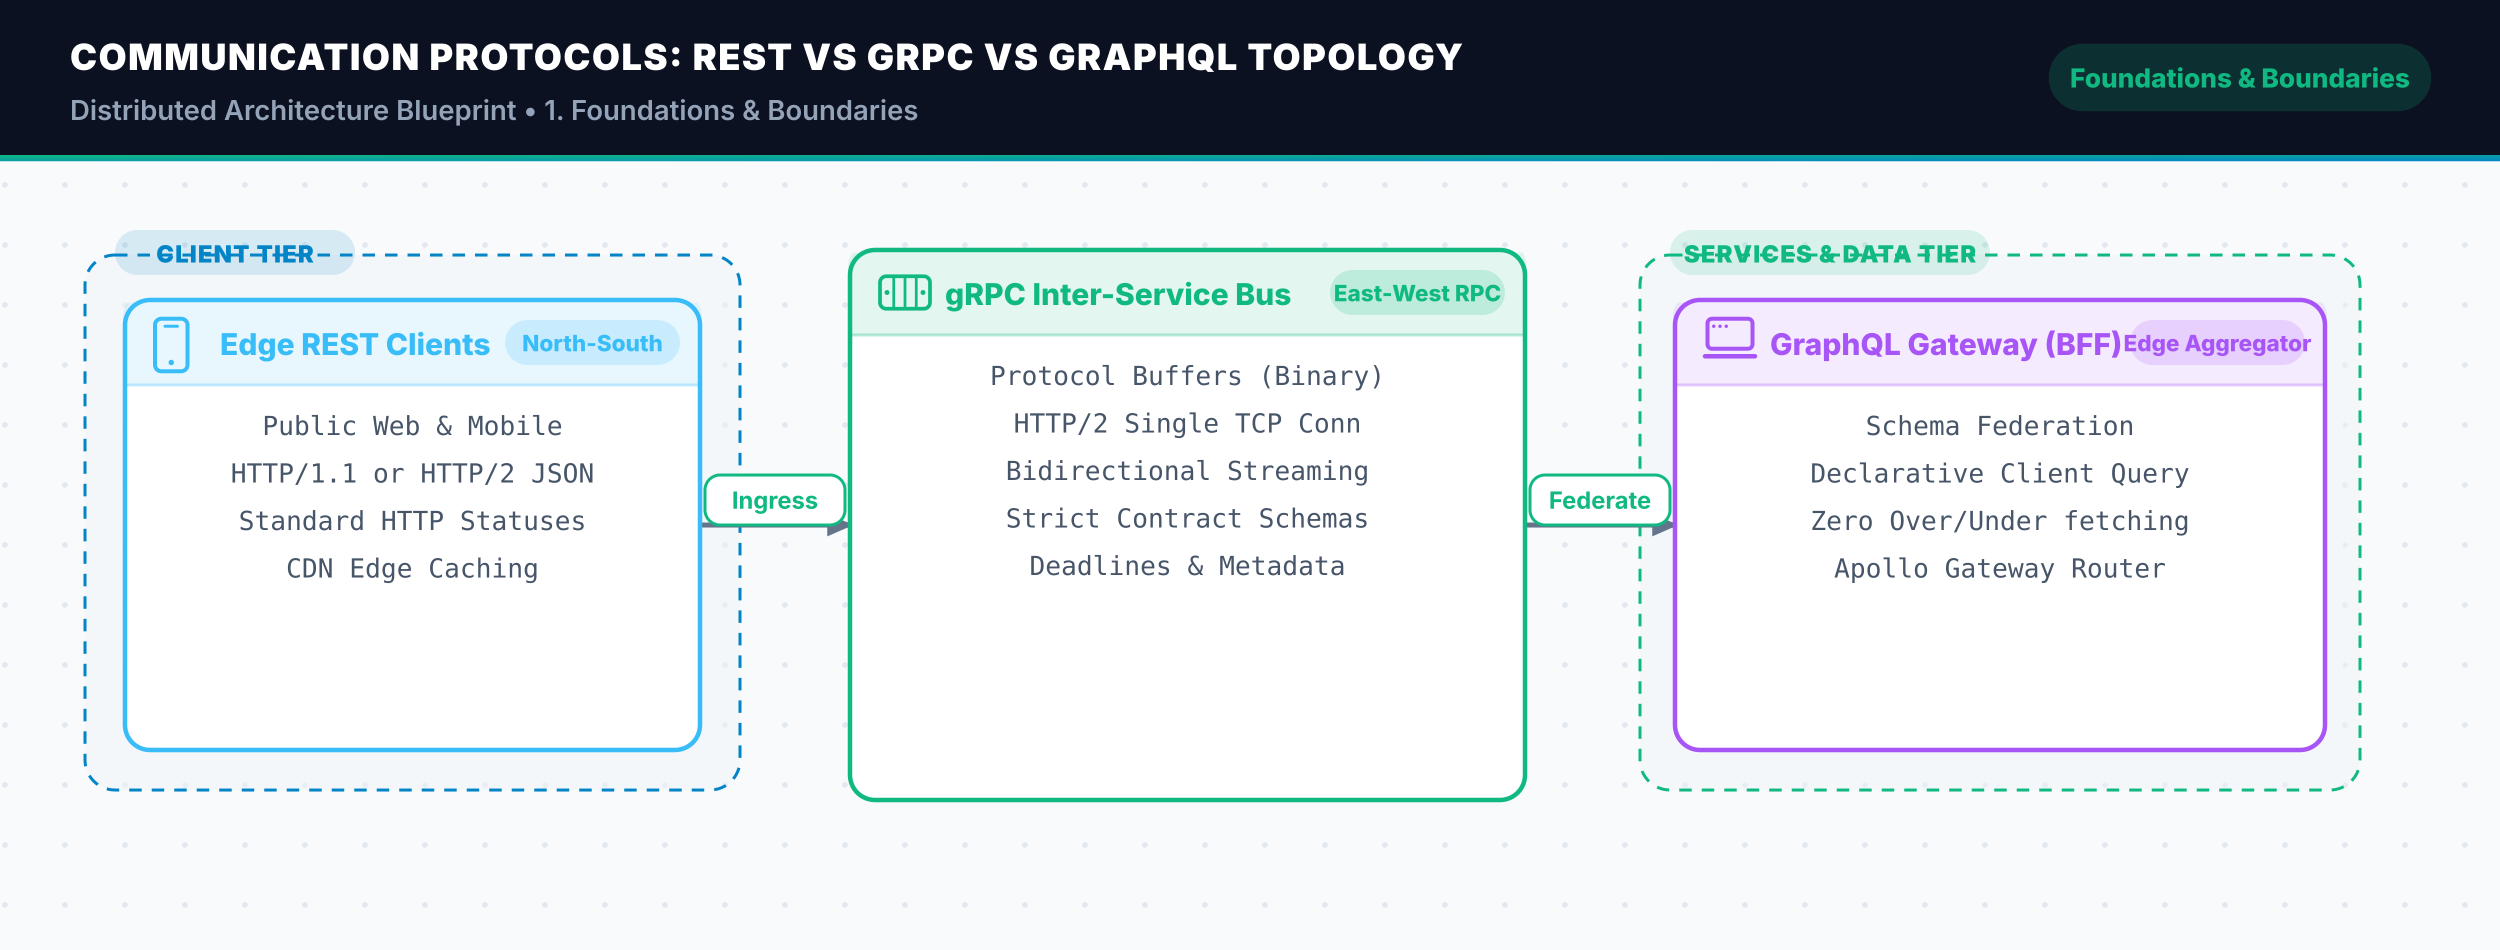
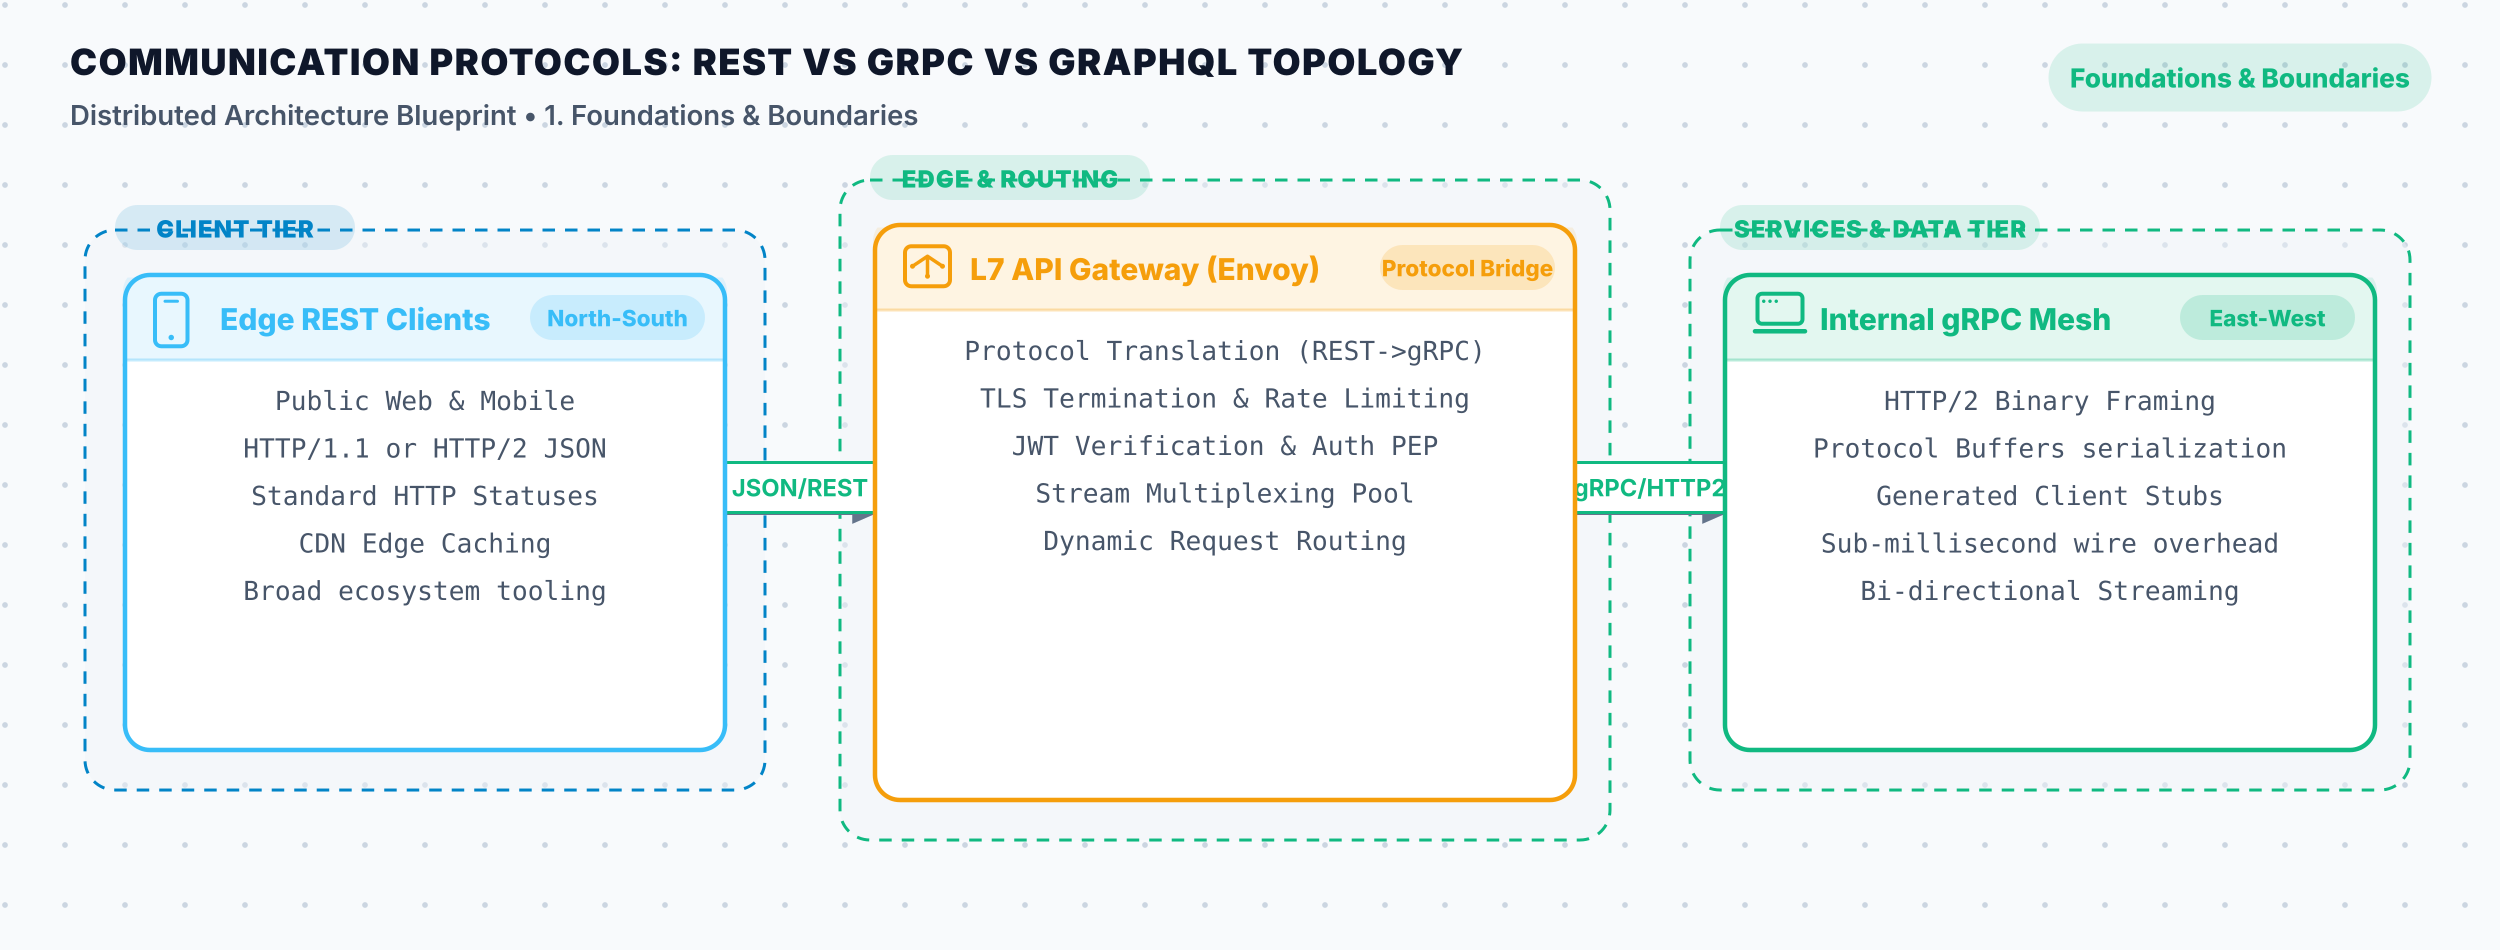
<svg xmlns="http://www.w3.org/2000/svg" viewBox="0 0 1000 380" width="1000" height="380">
  <defs>
    <style>
      .bg { fill: #f8fafc; }
-       .grid-dot { fill: #e2e8f0; }
-       .header-bg { fill: #0b1120; }
-       .header-title { fill: #ffffff; }
-       .header-sub { fill: #94a3b8; }
+       .grid-dot { fill: #cbd5e1; }
+       .header-title { fill: #0f172a; }
+       .header-sub { fill: #475569; }
      .card-bg { fill: #ffffff; }
      .text-muted { fill: #475569; }
      .arrow-line { stroke: #64748b; stroke-width: 2; fill: none; stroke-linecap: round; stroke-linejoin: round; }
      .arrow-dash { stroke: #94a3b8; stroke-width: 2; stroke-dasharray: 5,4; fill: none; stroke-linecap: round; }
      .arrow-head { fill: #64748b; }
      .pill-bg { fill: #ffffff; }
      .tier-bg { fill: rgba(241, 245, 249, 0.45); }

      @media (prefers-color-scheme: dark) {
        .bg { fill: #070b14; }
        .grid-dot { fill: #1e293b; }
-         .header-bg { fill: #030712; }
+         .header-title { fill: #f8fafc; }
+         .header-sub { fill: #94a3b8; }
        .card-bg { fill: #0f172a; }
        .text-muted { fill: #94a3b8; }
        .arrow-line { stroke: #94a3b8; }
        .arrow-dash { stroke: #64748b; }
        .arrow-head { fill: #94a3b8; }
        .pill-bg { fill: #0f172a; }
        .tier-bg { fill: rgba(15, 23, 42, 0.35); }
      }
    </style>
    <pattern id="grid" width="24" height="24" patternUnits="userSpaceOnUse">
      <circle cx="2" cy="2" r="1.15" class="grid-dot" />
    </pattern>
    <linearGradient id="headerGrad" x1="0%" y1="0%" x2="100%" y2="100%">
      <stop offset="0%" stop-color="#10b981" />
      <stop offset="100%" stop-color="#0284c7" />
    </linearGradient>
    <marker id="arrow" viewBox="0 0 10 10" refX="7" refY="5" markerWidth="6.5" markerHeight="6.5" orient="auto-start-reverse">
      <path d="M 0 1.5 L 8 5 L 0 8.5 z" class="arrow-head" />
    </marker>
  </defs>
  <rect width="1000" height="380" class="bg" />
  <rect width="1000" height="380" fill="url(#grid)" />
-   <rect x="0" y="0" width="1000" height="64" class="header-bg" />
-   <rect x="0" y="62" width="1000" height="2.5" fill="url(#headerGrad)" />
-   <text x="28" y="28" font-family="-apple-system, BlinkMacSystemFont, sans-serif" font-size="14.5" font-weight="900" class="header-title" letter-spacing="0.04em">COMMUNICATION PROTOCOLS: REST VS GRPC VS GRAPHQL TOPOLOGY</text>
-   <text x="28" y="48" font-family="-apple-system, BlinkMacSystemFont, sans-serif" font-size="11" font-weight="600" class="header-sub">Distributed Architecture Blueprint • 1. Foundations &amp; Boundaries</text>
-   <rect x="820" y="18" width="152" height="26" rx="13" fill="#10b981" opacity="0.18" stroke="#10b981" stroke-width="1" />
+   <text x="28" y="30" font-family="-apple-system, BlinkMacSystemFont, sans-serif" font-size="14.5" font-weight="900" class="header-title" letter-spacing="0.04em">COMMUNICATION PROTOCOLS: REST VS GRPC VS GRAPHQL TOPOLOGY</text>
+   <text x="28" y="50" font-family="-apple-system, BlinkMacSystemFont, sans-serif" font-size="11" font-weight="600" class="header-sub">Distributed Architecture Blueprint • 1. Foundations &amp; Boundaries</text>
+   <rect x="820" y="18" width="152" height="26" rx="13" fill="#10b981" opacity="0.14" stroke="#10b981" stroke-width="1.2" />
  <text x="896" y="35" text-anchor="middle" font-family="-apple-system, BlinkMacSystemFont, sans-serif" font-size="10.5" font-weight="800" fill="#10b981">Foundations &amp; Boundaries</text>
  <g class="tier-group">
-     <rect x="34" y="102" width="262" height="214" rx="12" class="tier-bg" stroke="#0284c7" stroke-width="1.2" stroke-dasharray="5,4" />
-     <rect x="46" y="92" width="96" height="18" rx="9" fill="#0284c7" opacity="0.14" />
-     <text x="94" y="105" text-anchor="middle" font-family="-apple-system, BlinkMacSystemFont, sans-serif" font-size="9.5" font-weight="850" fill="#0284c7" letter-spacing="0.05em">CLIENT TIER</text>
+     <rect x="34" y="92" width="272" height="224" rx="12" class="tier-bg" stroke="#0284c7" stroke-width="1.2" stroke-dasharray="5,4" />
+     <rect x="46" y="82" width="96" height="18" rx="9" fill="#0284c7" opacity="0.14" />
+     <text x="94" y="95" text-anchor="middle" font-family="-apple-system, BlinkMacSystemFont, sans-serif" font-size="9.5" font-weight="850" fill="#0284c7" letter-spacing="0.05em">CLIENT TIER</text>
  </g>
  <g class="tier-group">
-     <rect x="656" y="102" width="288" height="214" rx="12" class="tier-bg" stroke="#10b981" stroke-width="1.2" stroke-dasharray="5,4" />
-     <rect x="668" y="92" width="128" height="18" rx="9" fill="#10b981" opacity="0.14" />
-     <text x="732" y="105" text-anchor="middle" font-family="-apple-system, BlinkMacSystemFont, sans-serif" font-size="9.5" font-weight="850" fill="#10b981" letter-spacing="0.05em">SERVICES &amp; DATA TIER</text>
+     <rect x="336" y="72" width="308" height="264" rx="12" class="tier-bg" stroke="#10b981" stroke-width="1.2" stroke-dasharray="5,4" />
+     <rect x="348" y="62" width="112" height="18" rx="9" fill="#10b981" opacity="0.14" />
+     <text x="404" y="75" text-anchor="middle" font-family="-apple-system, BlinkMacSystemFont, sans-serif" font-size="9.5" font-weight="850" fill="#10b981" letter-spacing="0.05em">EDGE &amp; ROUTING</text>
+   </g>
+   <g class="tier-group">
+     <rect x="676" y="92" width="288" height="224" rx="12" class="tier-bg" stroke="#10b981" stroke-width="1.2" stroke-dasharray="5,4" />
+     <rect x="688" y="82" width="128" height="18" rx="9" fill="#10b981" opacity="0.14" />
+     <text x="752" y="95" text-anchor="middle" font-family="-apple-system, BlinkMacSystemFont, sans-serif" font-size="9.5" font-weight="850" fill="#10b981" letter-spacing="0.05em">SERVICES &amp; DATA TIER</text>
  </g>
  <g id="conn-0">
-     <path d="M 280 210 L 340 210" class="arrow-line" stroke="#10b981" marker-end="url(#arrow)" />
-     <rect x="282" y="190" width="56" height="20" rx="6" class="pill-bg" stroke="#10b981" stroke-width="1.2" />
-     <text x="310" y="203.5" text-anchor="middle" font-family="-apple-system, BlinkMacSystemFont, sans-serif" font-size="9.5" font-weight="750" fill="#10b981">Ingress</text>
+     <path d="M 290 205 L 350 205" class="arrow-line" stroke="#10b981" marker-end="url(#arrow)" />
+     <rect x="280.4" y="185" width="79.2" height="20" rx="6" class="pill-bg" stroke="#10b981" stroke-width="1.2" />
+     <text x="320" y="198.5" text-anchor="middle" font-family="-apple-system, BlinkMacSystemFont, sans-serif" font-size="9.5" font-weight="750" fill="#10b981">JSON/REST</text>
  </g>
  <g id="conn-1">
-     <path d="M 610 210 L 670 210" class="arrow-line" stroke="#10b981" marker-end="url(#arrow)" />
-     <rect x="612" y="190" width="56" height="20" rx="6" class="pill-bg" stroke="#10b981" stroke-width="1.2" />
-     <text x="640" y="203.5" text-anchor="middle" font-family="-apple-system, BlinkMacSystemFont, sans-serif" font-size="9.5" font-weight="750" fill="#10b981">Federate</text>
+     <path d="M 630 205 L 690 205" class="arrow-line" stroke="#10b981" marker-end="url(#arrow)" />
+     <rect x="617" y="185" width="86" height="20" rx="6" class="pill-bg" stroke="#10b981" stroke-width="1.2" />
+     <text x="660" y="198.5" text-anchor="middle" font-family="-apple-system, BlinkMacSystemFont, sans-serif" font-size="9.5" font-weight="750" fill="#10b981">gRPC/HTTP2</text>
  </g>
  <g id="node-0" class="node-card">
-     <rect x="50" y="120" width="230" height="180" rx="10" class="card-bg" stroke="#38bdf8" stroke-width="1.8" />
-     <path d="M 51 121 L 279 121 A 9 9 0 0 1 280 130 L 280 154 L 50 154 L 50 130 A 9 9 0 0 1 51 121 Z" fill="#38bdf8" opacity="0.12" />
-     <line x1="50" y1="154" x2="280" y2="154" stroke="#38bdf8" stroke-width="1.2" opacity="0.3" />
-     <g transform="translate(62, 127.5)">
+     <rect x="50" y="110" width="240" height="190" rx="10" class="card-bg" stroke="#38bdf8" stroke-width="1.8" />
+     <path d="M 51 111 L 289 111 A 9 9 0 0 1 290 120 L 290 144 L 50 144 L 50 120 A 9 9 0 0 1 51 111 Z" fill="#38bdf8" opacity="0.12" />
+     <line x1="50" y1="144" x2="290" y2="144" stroke="#38bdf8" stroke-width="1.2" opacity="0.3" />
+     <g transform="translate(62, 117.5)">
      <rect x="0" y="0" width="13" height="21" rx="2.5" fill="none" stroke="#38bdf8" stroke-width="1.6" />
      <line x1="4" y1="3" x2="9" y2="3" stroke="#38bdf8" stroke-width="1.2" stroke-linecap="round" />
      <circle cx="6.5" cy="17.5" r="1.1" fill="#38bdf8" />
    </g>
-     <text x="88" y="142" font-family="-apple-system, BlinkMacSystemFont, sans-serif" font-size="12" font-weight="800" fill="#38bdf8">Edge REST Clients</text>
-     <rect x="202" y="128" width="70" height="18" rx="9" fill="#38bdf8" opacity="0.18" />
-     <text x="237" y="140.5" text-anchor="middle" font-family="-apple-system, BlinkMacSystemFont, sans-serif" font-size="9" font-weight="800" fill="#38bdf8">North-South</text>
-     <text x="165" y="174" text-anchor="middle" font-family="ui-monospace, SFMono-Regular, Menlo, Monaco, Consolas, monospace" font-size="10.5" class="text-muted">Public Web &amp; Mobile</text>
-     <text x="165" y="193" text-anchor="middle" font-family="ui-monospace, SFMono-Regular, Menlo, Monaco, Consolas, monospace" font-size="10.5" class="text-muted">HTTP/1.1 or HTTP/2 JSON</text>
-     <text x="165" y="212" text-anchor="middle" font-family="ui-monospace, SFMono-Regular, Menlo, Monaco, Consolas, monospace" font-size="10.5" class="text-muted">Standard HTTP Statuses</text>
-     <text x="165" y="231" text-anchor="middle" font-family="ui-monospace, SFMono-Regular, Menlo, Monaco, Consolas, monospace" font-size="10.5" class="text-muted">CDN Edge Caching</text>
+     <text x="88" y="132" font-family="-apple-system, BlinkMacSystemFont, sans-serif" font-size="12" font-weight="800" fill="#38bdf8">Edge REST Clients</text>
+     <rect x="212" y="118" width="70" height="18" rx="9" fill="#38bdf8" opacity="0.18" />
+     <text x="247" y="130.5" text-anchor="middle" font-family="-apple-system, BlinkMacSystemFont, sans-serif" font-size="9" font-weight="800" fill="#38bdf8">North-South</text>
+     <text x="170" y="164" text-anchor="middle" font-family="ui-monospace, SFMono-Regular, Menlo, Monaco, Consolas, monospace" font-size="10.5" class="text-muted">Public Web &amp; Mobile</text>
+     <text x="170" y="183" text-anchor="middle" font-family="ui-monospace, SFMono-Regular, Menlo, Monaco, Consolas, monospace" font-size="10.5" class="text-muted">HTTP/1.1 or HTTP/2 JSON</text>
+     <text x="170" y="202" text-anchor="middle" font-family="ui-monospace, SFMono-Regular, Menlo, Monaco, Consolas, monospace" font-size="10.5" class="text-muted">Standard HTTP Statuses</text>
+     <text x="170" y="221" text-anchor="middle" font-family="ui-monospace, SFMono-Regular, Menlo, Monaco, Consolas, monospace" font-size="10.5" class="text-muted">CDN Edge Caching</text>
+     <text x="170" y="240" text-anchor="middle" font-family="ui-monospace, SFMono-Regular, Menlo, Monaco, Consolas, monospace" font-size="10.5" class="text-muted">Broad ecosystem tooling</text>
  </g>
  <g id="node-1" class="node-card">
-     <rect x="340" y="100" width="270" height="220" rx="10" class="card-bg" stroke="#10b981" stroke-width="1.8" />
-     <path d="M 341 101 L 609 101 A 9 9 0 0 1 610 110 L 610 134 L 340 134 L 340 110 A 9 9 0 0 1 341 101 Z" fill="#10b981" opacity="0.12" />
-     <line x1="340" y1="134" x2="610" y2="134" stroke="#10b981" stroke-width="1.2" opacity="0.3" />
-     <g transform="translate(352, 107.5)">
-       <rect x="0" y="3" width="20" height="13" rx="2.5" fill="none" stroke="#10b981" stroke-width="1.5" />
-       <line x1="5.5" y1="3" x2="5.5" y2="16" stroke="#10b981" stroke-width="1.1" />
-       <line x1="10" y1="3" x2="10" y2="16" stroke="#10b981" stroke-width="1.1" />
-       <line x1="14.5" y1="3" x2="14.5" y2="16" stroke="#10b981" stroke-width="1.1" />
-       <circle cx="2.8" cy="9.5" r="1" fill="#10b981" />
-       <circle cx="17.2" cy="9.5" r="1" fill="#10b981" />
+     <rect x="350" y="90" width="280" height="230" rx="10" class="card-bg" stroke="#f59e0b" stroke-width="1.8" />
+     <path d="M 351 91 L 629 91 A 9 9 0 0 1 630 100 L 630 124 L 350 124 L 350 100 A 9 9 0 0 1 351 91 Z" fill="#f59e0b" opacity="0.12" />
+     <line x1="350" y1="124" x2="630" y2="124" stroke="#f59e0b" stroke-width="1.2" opacity="0.3" />
+     <g transform="translate(362, 97.5)">
+       <rect x="0" y="1" width="18" height="16" rx="2.5" fill="none" stroke="#f59e0b" stroke-width="1.6" />
+       <path d="M 3 9 L 9 5 L 15 9 M 9 5 L 9 13" fill="none" stroke="#f59e0b" stroke-width="1.4" stroke-linecap="round" stroke-linejoin="round" />
+       <circle cx="3" cy="9" r="1" fill="#f59e0b" />
+       <circle cx="15" cy="9" r="1" fill="#f59e0b" />
+       <circle cx="9" cy="13" r="1" fill="#f59e0b" />
    </g>
-     <text x="378" y="122" font-family="-apple-system, BlinkMacSystemFont, sans-serif" font-size="12" font-weight="800" fill="#10b981">gRPC Inter-Service Bus</text>
-     <rect x="532" y="108" width="70" height="18" rx="9" fill="#10b981" opacity="0.18" />
-     <text x="567" y="120.5" text-anchor="middle" font-family="-apple-system, BlinkMacSystemFont, sans-serif" font-size="9" font-weight="800" fill="#10b981">East-West RPC</text>
-     <text x="475" y="154" text-anchor="middle" font-family="ui-monospace, SFMono-Regular, Menlo, Monaco, Consolas, monospace" font-size="10.5" class="text-muted">Protocol Buffers (Binary)</text>
-     <text x="475" y="173" text-anchor="middle" font-family="ui-monospace, SFMono-Regular, Menlo, Monaco, Consolas, monospace" font-size="10.5" class="text-muted">HTTP/2 Single TCP Conn</text>
-     <text x="475" y="192" text-anchor="middle" font-family="ui-monospace, SFMono-Regular, Menlo, Monaco, Consolas, monospace" font-size="10.5" class="text-muted">Bidirectional Streaming</text>
-     <text x="475" y="211" text-anchor="middle" font-family="ui-monospace, SFMono-Regular, Menlo, Monaco, Consolas, monospace" font-size="10.5" class="text-muted">Strict Contract Schemas</text>
-     <text x="475" y="230" text-anchor="middle" font-family="ui-monospace, SFMono-Regular, Menlo, Monaco, Consolas, monospace" font-size="10.5" class="text-muted">Deadlines &amp; Metadata</text>
+     <text x="388" y="112" font-family="-apple-system, BlinkMacSystemFont, sans-serif" font-size="12" font-weight="800" fill="#f59e0b">L7 API Gateway (Envoy)</text>
+     <rect x="552" y="98" width="70" height="18" rx="9" fill="#f59e0b" opacity="0.18" />
+     <text x="587" y="110.5" text-anchor="middle" font-family="-apple-system, BlinkMacSystemFont, sans-serif" font-size="9" font-weight="800" fill="#f59e0b">Protocol Bridge</text>
+     <text x="490" y="144" text-anchor="middle" font-family="ui-monospace, SFMono-Regular, Menlo, Monaco, Consolas, monospace" font-size="10.5" class="text-muted">Protocol Translation (REST-&gt;gRPC)</text>
+     <text x="490" y="163" text-anchor="middle" font-family="ui-monospace, SFMono-Regular, Menlo, Monaco, Consolas, monospace" font-size="10.5" class="text-muted">TLS Termination &amp; Rate Limiting</text>
+     <text x="490" y="182" text-anchor="middle" font-family="ui-monospace, SFMono-Regular, Menlo, Monaco, Consolas, monospace" font-size="10.5" class="text-muted">JWT Verification &amp; Auth PEP</text>
+     <text x="490" y="201" text-anchor="middle" font-family="ui-monospace, SFMono-Regular, Menlo, Monaco, Consolas, monospace" font-size="10.5" class="text-muted">Stream Multiplexing Pool</text>
+     <text x="490" y="220" text-anchor="middle" font-family="ui-monospace, SFMono-Regular, Menlo, Monaco, Consolas, monospace" font-size="10.5" class="text-muted">Dynamic Request Routing</text>
  </g>
  <g id="node-2" class="node-card">
-     <rect x="670" y="120" width="260" height="180" rx="10" class="card-bg" stroke="#a855f7" stroke-width="1.8" />
-     <path d="M 671 121 L 929 121 A 9 9 0 0 1 930 130 L 930 154 L 670 154 L 670 130 A 9 9 0 0 1 671 121 Z" fill="#a855f7" opacity="0.12" />
-     <line x1="670" y1="154" x2="930" y2="154" stroke="#a855f7" stroke-width="1.2" opacity="0.3" />
-     <g transform="translate(682, 127.5)">
-       <rect x="1" y="0" width="18" height="12" rx="1.8" fill="none" stroke="#a855f7" stroke-width="1.6" />
-       <line x1="0" y1="15" x2="20" y2="15" stroke="#a855f7" stroke-width="1.8" stroke-linecap="round" />
-       <circle cx="3.5" cy="3" r="0.7" fill="#a855f7" />
-       <circle cx="6" cy="3" r="0.7" fill="#a855f7" />
-       <circle cx="8.5" cy="3" r="0.7" fill="#a855f7" />
+     <rect x="690" y="110" width="260" height="190" rx="10" class="card-bg" stroke="#10b981" stroke-width="1.8" />
+     <path d="M 691 111 L 949 111 A 9 9 0 0 1 950 120 L 950 144 L 690 144 L 690 120 A 9 9 0 0 1 691 111 Z" fill="#10b981" opacity="0.12" />
+     <line x1="690" y1="144" x2="950" y2="144" stroke="#10b981" stroke-width="1.2" opacity="0.3" />
+     <g transform="translate(702, 117.5)">
+       <rect x="1" y="0" width="18" height="12" rx="1.8" fill="none" stroke="#10b981" stroke-width="1.6" />
+       <line x1="0" y1="15" x2="20" y2="15" stroke="#10b981" stroke-width="1.8" stroke-linecap="round" />
+       <circle cx="3.5" cy="3" r="0.7" fill="#10b981" />
+       <circle cx="6" cy="3" r="0.7" fill="#10b981" />
+       <circle cx="8.5" cy="3" r="0.7" fill="#10b981" />
    </g>
-     <text x="708" y="142" font-family="-apple-system, BlinkMacSystemFont, sans-serif" font-size="12" font-weight="800" fill="#a855f7">GraphQL Gateway (BFF)</text>
-     <rect x="852" y="128" width="70" height="18" rx="9" fill="#a855f7" opacity="0.18" />
-     <text x="887" y="140.5" text-anchor="middle" font-family="-apple-system, BlinkMacSystemFont, sans-serif" font-size="9" font-weight="800" fill="#a855f7">Edge Aggregator</text>
-     <text x="800" y="174" text-anchor="middle" font-family="ui-monospace, SFMono-Regular, Menlo, Monaco, Consolas, monospace" font-size="10.5" class="text-muted">Schema Federation</text>
-     <text x="800" y="193" text-anchor="middle" font-family="ui-monospace, SFMono-Regular, Menlo, Monaco, Consolas, monospace" font-size="10.5" class="text-muted">Declarative Client Query</text>
-     <text x="800" y="212" text-anchor="middle" font-family="ui-monospace, SFMono-Regular, Menlo, Monaco, Consolas, monospace" font-size="10.5" class="text-muted">Zero Over/Under fetching</text>
-     <text x="800" y="231" text-anchor="middle" font-family="ui-monospace, SFMono-Regular, Menlo, Monaco, Consolas, monospace" font-size="10.5" class="text-muted">Apollo Gateway Router</text>
+     <text x="728" y="132" font-family="-apple-system, BlinkMacSystemFont, sans-serif" font-size="12" font-weight="800" fill="#10b981">Internal gRPC Mesh</text>
+     <rect x="872" y="118" width="70" height="18" rx="9" fill="#10b981" opacity="0.18" />
+     <text x="907" y="130.5" text-anchor="middle" font-family="-apple-system, BlinkMacSystemFont, sans-serif" font-size="9" font-weight="800" fill="#10b981">East-West</text>
+     <text x="820" y="164" text-anchor="middle" font-family="ui-monospace, SFMono-Regular, Menlo, Monaco, Consolas, monospace" font-size="10.5" class="text-muted">HTTP/2 Binary Framing</text>
+     <text x="820" y="183" text-anchor="middle" font-family="ui-monospace, SFMono-Regular, Menlo, Monaco, Consolas, monospace" font-size="10.5" class="text-muted">Protocol Buffers serialization</text>
+     <text x="820" y="202" text-anchor="middle" font-family="ui-monospace, SFMono-Regular, Menlo, Monaco, Consolas, monospace" font-size="10.5" class="text-muted">Generated Client Stubs</text>
+     <text x="820" y="221" text-anchor="middle" font-family="ui-monospace, SFMono-Regular, Menlo, Monaco, Consolas, monospace" font-size="10.5" class="text-muted">Sub-millisecond wire overhead</text>
+     <text x="820" y="240" text-anchor="middle" font-family="ui-monospace, SFMono-Regular, Menlo, Monaco, Consolas, monospace" font-size="10.5" class="text-muted">Bi-directional Streaming</text>
  </g>
</svg>
